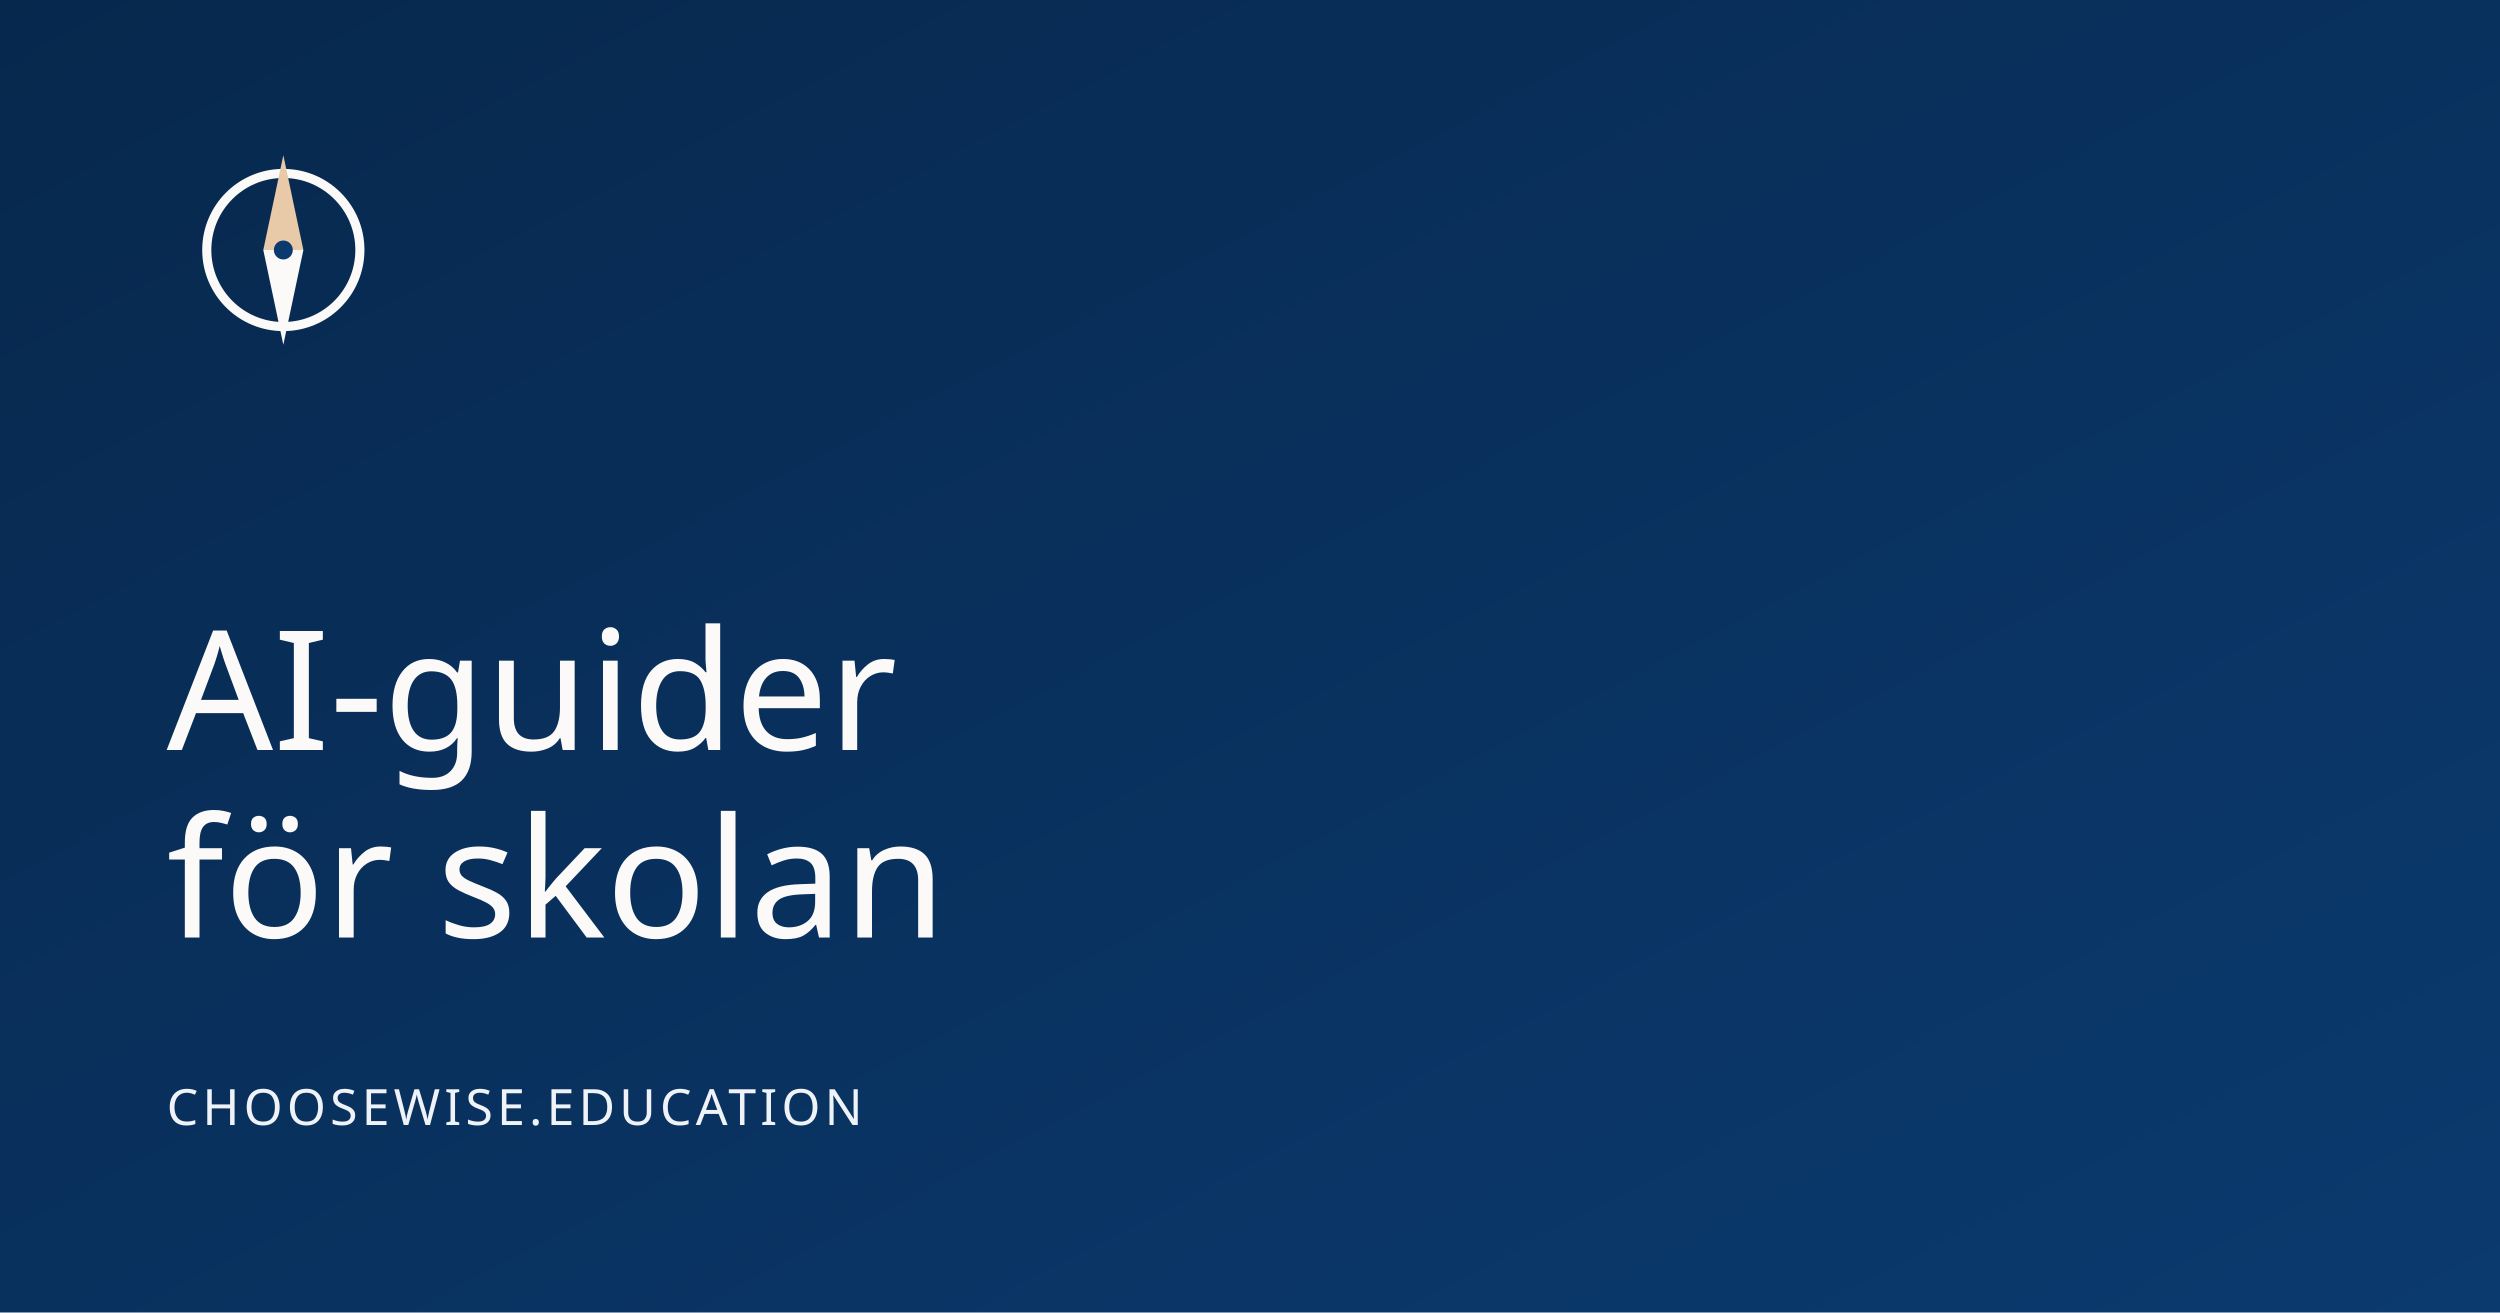
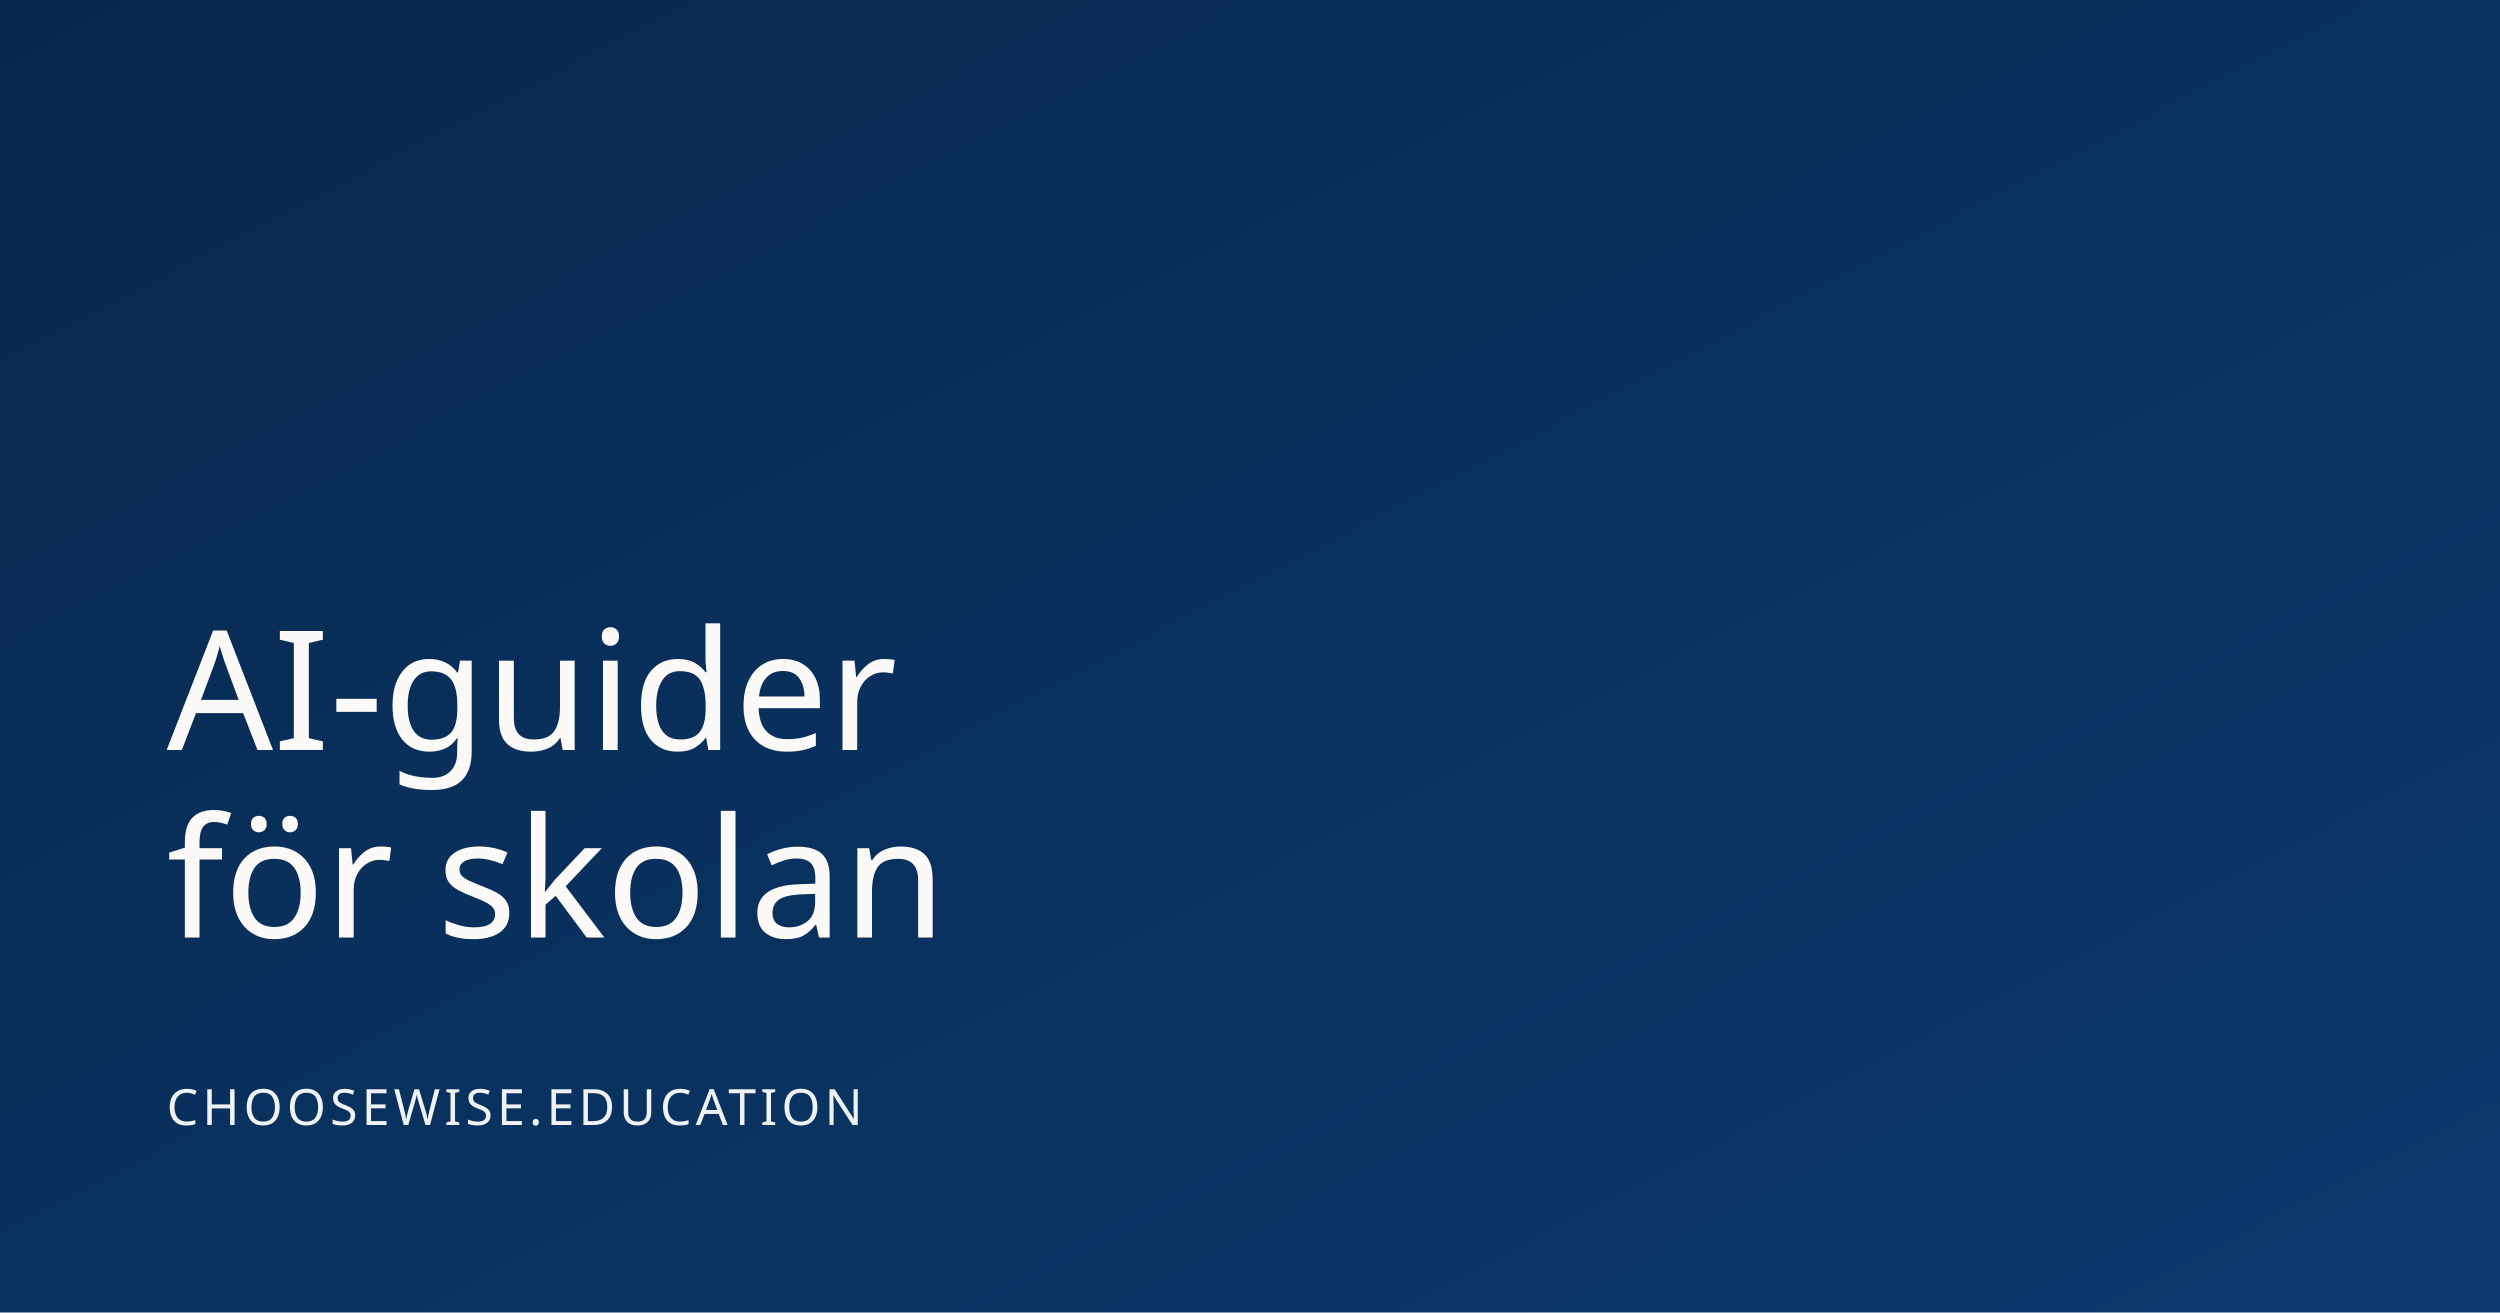
<svg xmlns="http://www.w3.org/2000/svg" viewBox="0 0 1200 630" width="1200" height="630">
  <defs>
    <style>
      @font-face {
        font-family: 'Hanken Grotesk';
        src: url('../../../fonts/hanken-grotesk/HankenGrotesk-VariableFont.woff2') format('woff2');
        font-weight: 300 600;
        font-style: normal;
      }
    </style>
    <linearGradient id="bg" x1="0" y1="0" x2="1" y2="1">
      <stop offset="0%" stop-color="#07284D" />
      <stop offset="100%" stop-color="#0B3A6F" />
    </linearGradient>
  </defs>
  <rect width="1200" height="630" fill="url(#bg)" />
-   <svg x="80" y="64" width="112" height="112" viewBox="0 0 64 64">
-     <circle cx="32" cy="32" r="21" fill="none" stroke="#FBFAF8" stroke-width="2.5" />
-     <path d="M32 58 L37.5 32 L26.5 32 Z" fill="#FBFAF8" />
-     <path d="M32 6 L37.5 32 L26.5 32 Z" fill="#E8C9A8" />
-     <circle cx="32" cy="32" r="2.6" fill="#0B3A6F" />
-   </svg>
  <text x="80" y="360" font-family="Hanken Grotesk, sans-serif" font-size="80" font-weight="300" fill="#FBFAF8">AI-guider</text>
  <text x="80" y="450" font-family="Hanken Grotesk, sans-serif" font-size="80" font-weight="300" fill="#FBFAF8">för skolan</text>
  <text x="80" y="540" font-family="Hanken Grotesk, sans-serif" font-size="24" font-weight="500" fill="#EFF2F6" letter-spacing="2">CHOOSEWISE.EDUCATION</text>
</svg>
